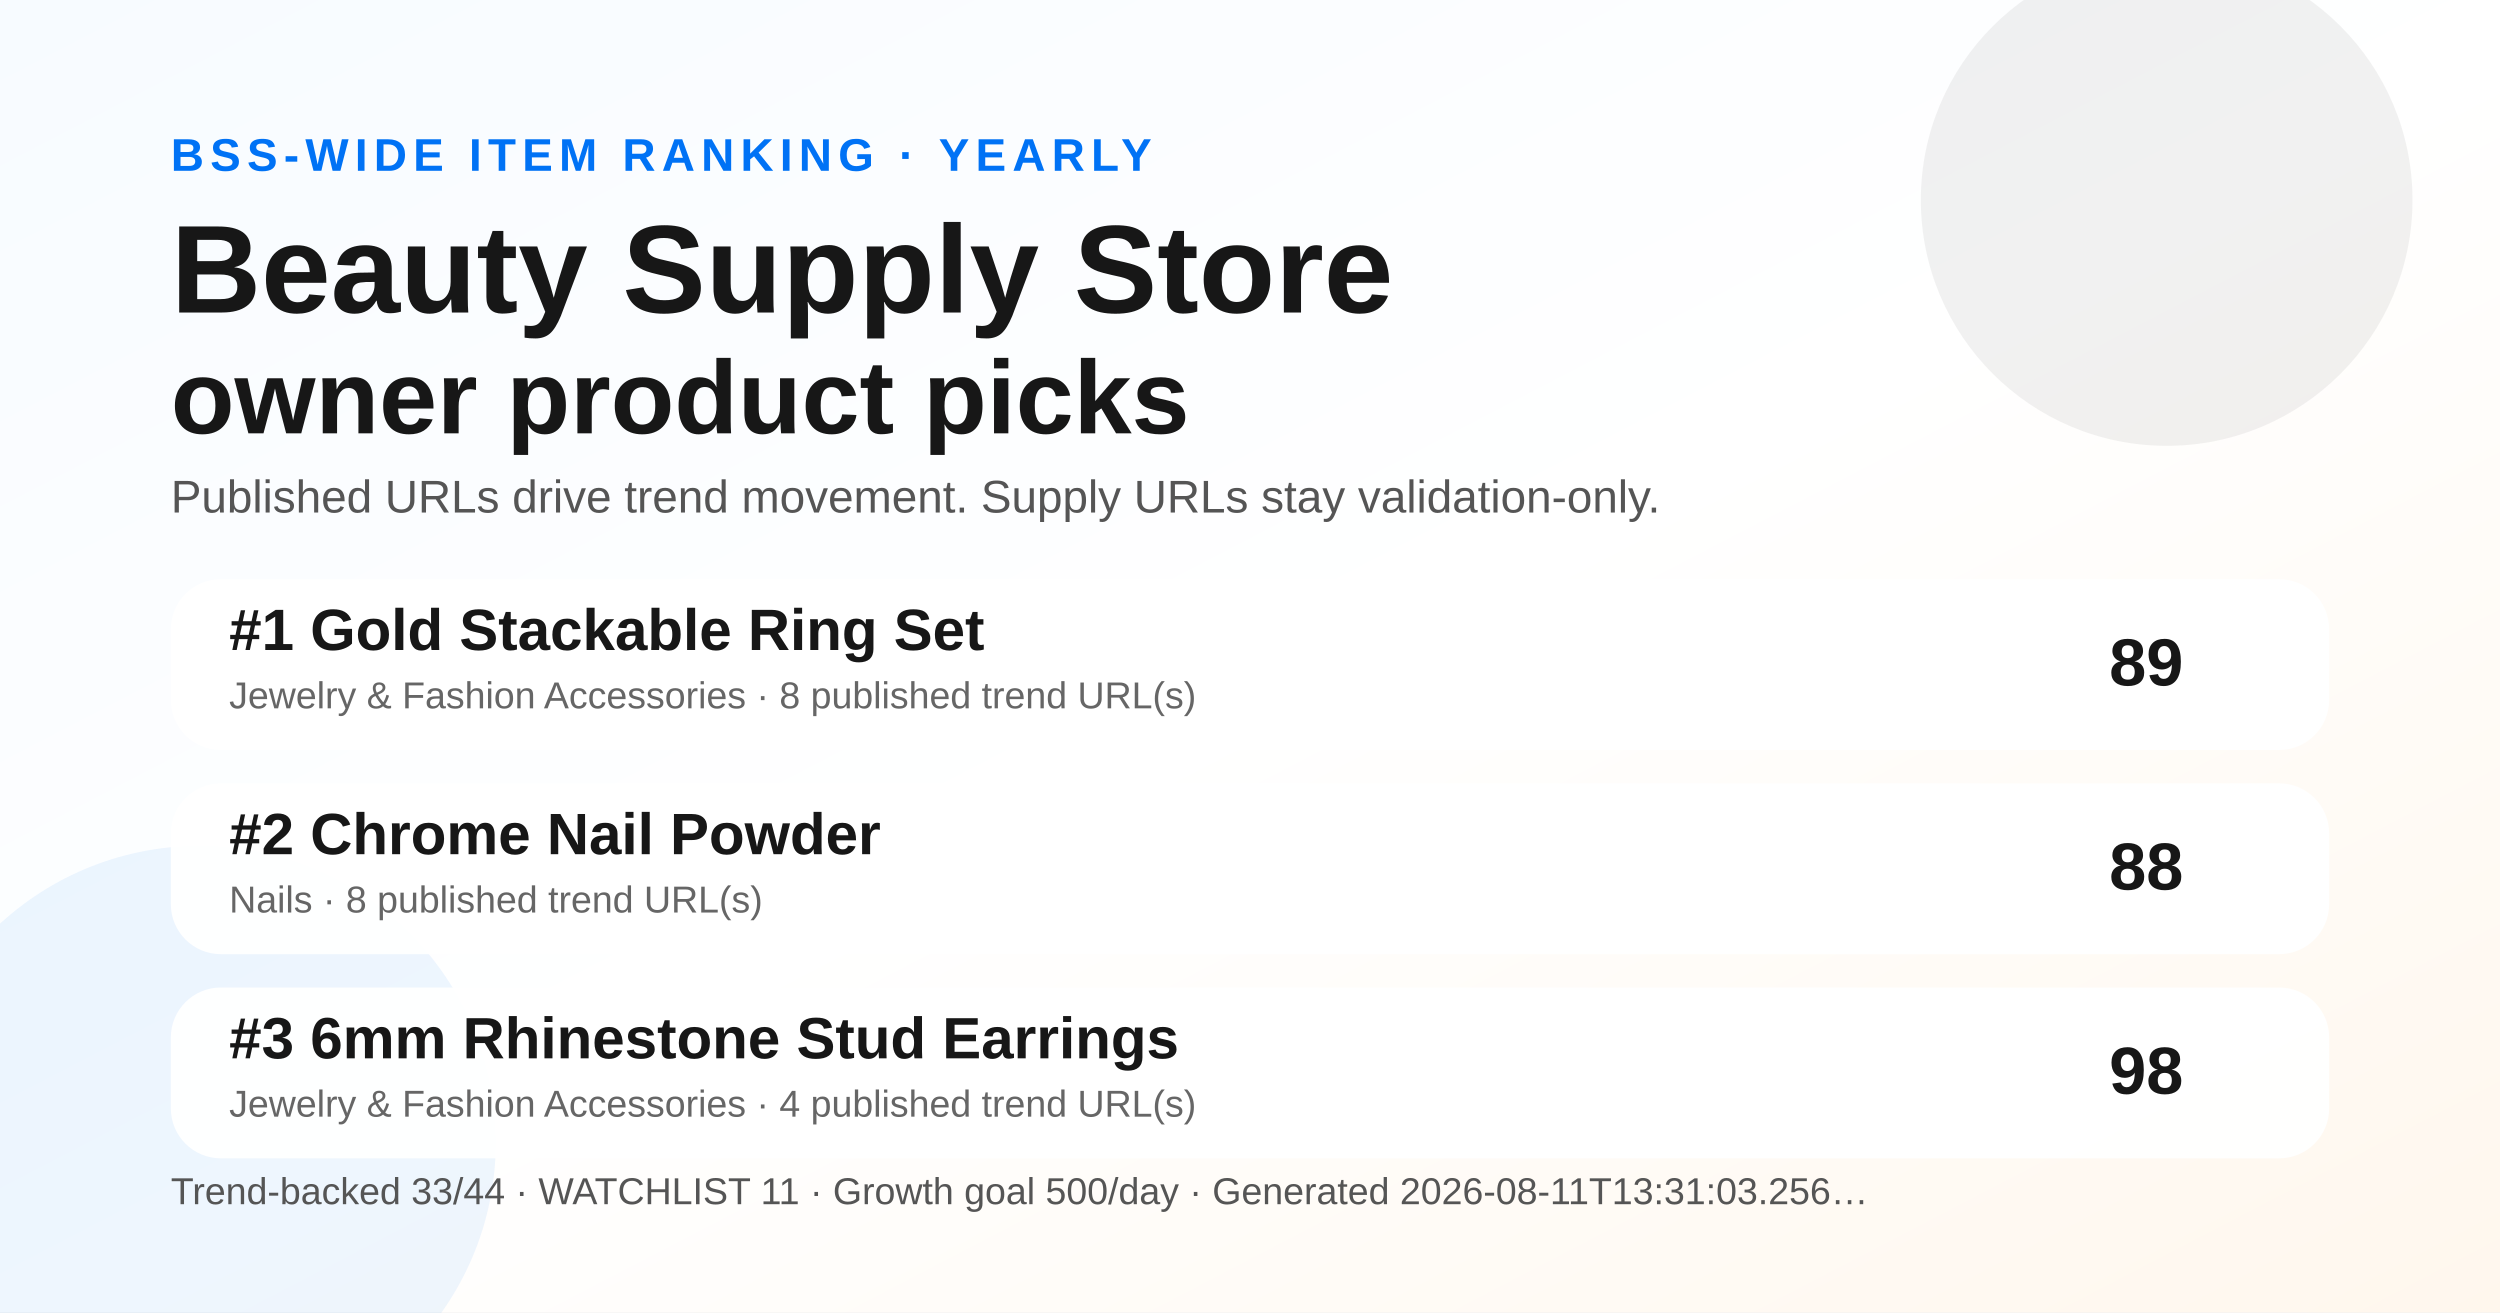
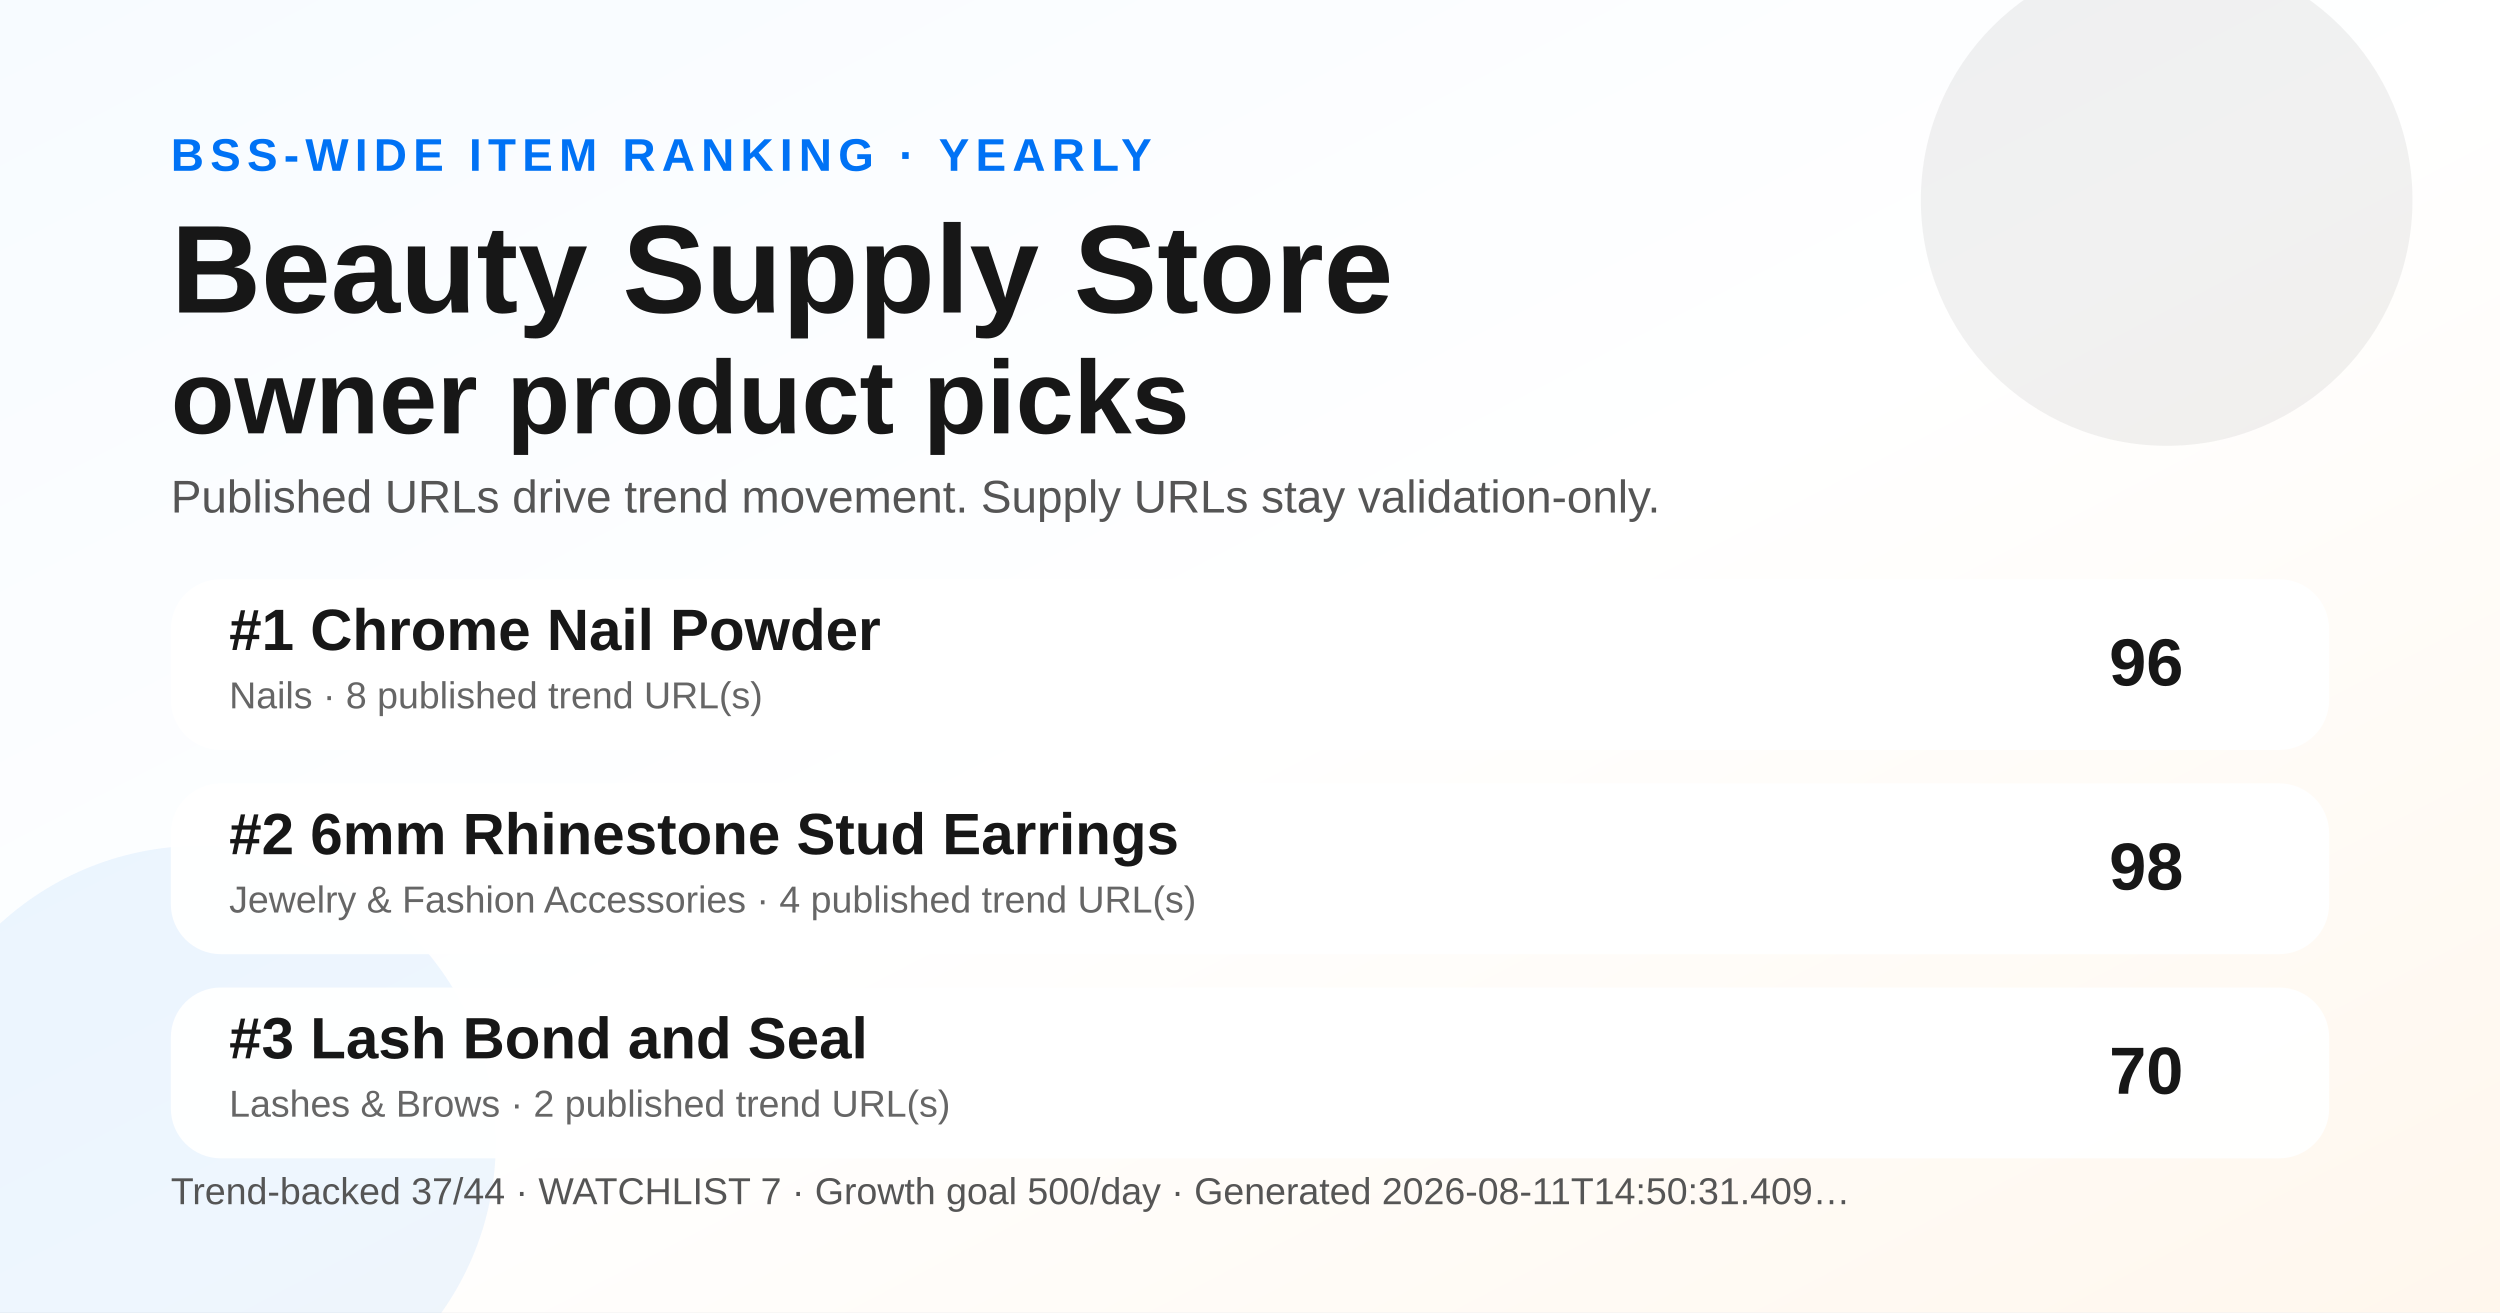
<svg xmlns="http://www.w3.org/2000/svg" width="1200" height="630" viewBox="0 0 1200 630" role="img" aria-label="Yearly BSS Trend Ranking social preview">
  <defs>
    <linearGradient id="bg" x1="0" y1="0" x2="1" y2="1">
      <stop offset="0" stop-color="#f7fbff" />
      <stop offset="0.52" stop-color="#ffffff" />
      <stop offset="1" stop-color="#fff7ed" />
    </linearGradient>
  </defs>
  <rect width="1200" height="630" fill="url(#bg)" />
  <circle cx="1040" cy="96" r="118" fill="#171717" opacity="0.06" />
  <circle cx="96" cy="548" r="142" fill="#0072f5" opacity="0.07" />
  <text x="82" y="82" font-family="Arial, Helvetica, sans-serif" font-size="22" font-weight="700" fill="#0072f5" letter-spacing="3">BSS-WIDE ITEM RANKING · YEARLY</text>
  <text x="82" y="150" font-family="Arial, Helvetica, sans-serif" font-size="60" font-weight="800" fill="#171717">Beauty Supply Store</text>
  <text x="82" y="208" font-family="Arial, Helvetica, sans-serif" font-size="50" font-weight="800" fill="#171717">owner product picks</text>
  <text x="82" y="246" font-family="Arial, Helvetica, sans-serif" font-size="22" fill="#555555">Published URLs drive trend movement. Supply URLs stay validation-only.</text>
  <g transform="translate(82 278)">
    <rect width="1036" height="82" rx="24" fill="#ffffff" opacity="0.96" />
-     <text x="28" y="34" font-family="Arial, Helvetica, sans-serif" font-size="28" font-weight="700" fill="#171717">#1 Gold Stackable Ring Set</text>
-     <text x="28" y="62" font-family="Arial, Helvetica, sans-serif" font-size="18" fill="#666666">Jewelry &amp; Fashion Accessories · 8 published trend URL(s)</text>
-     <text x="966" y="51" text-anchor="end" font-family="Arial, Helvetica, sans-serif" font-size="32" font-weight="700" fill="#171717">89</text>
+     <text x="28" y="34" font-family="Arial, Helvetica, sans-serif" font-size="28" font-weight="700" fill="#171717">#1 Chrome Nail Powder</text>
+     <text x="28" y="62" font-family="Arial, Helvetica, sans-serif" font-size="18" fill="#666666">Nails · 8 published trend URL(s)</text>
+     <text x="966" y="51" text-anchor="end" font-family="Arial, Helvetica, sans-serif" font-size="32" font-weight="700" fill="#171717">96</text>
  </g>
  <g transform="translate(82 376)">
    <rect width="1036" height="82" rx="24" fill="#ffffff" opacity="0.96" />
-     <text x="28" y="34" font-family="Arial, Helvetica, sans-serif" font-size="28" font-weight="700" fill="#171717">#2 Chrome Nail Powder</text>
-     <text x="28" y="62" font-family="Arial, Helvetica, sans-serif" font-size="18" fill="#666666">Nails · 8 published trend URL(s)</text>
-     <text x="966" y="51" text-anchor="end" font-family="Arial, Helvetica, sans-serif" font-size="32" font-weight="700" fill="#171717">88</text>
+     <text x="28" y="34" font-family="Arial, Helvetica, sans-serif" font-size="28" font-weight="700" fill="#171717">#2 6mm Rhinestone Stud Earrings</text>
+     <text x="28" y="62" font-family="Arial, Helvetica, sans-serif" font-size="18" fill="#666666">Jewelry &amp; Fashion Accessories · 4 published trend URL(s)</text>
+     <text x="966" y="51" text-anchor="end" font-family="Arial, Helvetica, sans-serif" font-size="32" font-weight="700" fill="#171717">98</text>
  </g>
  <g transform="translate(82 474)">
    <rect width="1036" height="82" rx="24" fill="#ffffff" opacity="0.96" />
-     <text x="28" y="34" font-family="Arial, Helvetica, sans-serif" font-size="28" font-weight="700" fill="#171717">#3 6mm Rhinestone Stud Earrings</text>
-     <text x="28" y="62" font-family="Arial, Helvetica, sans-serif" font-size="18" fill="#666666">Jewelry &amp; Fashion Accessories · 4 published trend URL(s)</text>
-     <text x="966" y="51" text-anchor="end" font-family="Arial, Helvetica, sans-serif" font-size="32" font-weight="700" fill="#171717">98</text>
+     <text x="28" y="34" font-family="Arial, Helvetica, sans-serif" font-size="28" font-weight="700" fill="#171717">#3 Lash Bond and Seal</text>
+     <text x="28" y="62" font-family="Arial, Helvetica, sans-serif" font-size="18" fill="#666666">Lashes &amp; Brows · 2 published trend URL(s)</text>
+     <text x="966" y="51" text-anchor="end" font-family="Arial, Helvetica, sans-serif" font-size="32" font-weight="700" fill="#171717">70</text>
  </g>
  <g transform="translate(82 578)">
-     <text font-family="Arial, Helvetica, sans-serif" font-size="18" fill="#555555">Trend-backed 33/44 · WATCHLIST 11 · Growth goal 500/day · Generated 2026-08-11T13:31:03.256…</text>
+     <text font-family="Arial, Helvetica, sans-serif" font-size="18" fill="#555555">Trend-backed 37/44 · WATCHLIST 7 · Growth goal 500/day · Generated 2026-08-11T14:50:31.409…</text>
  </g>
</svg>
